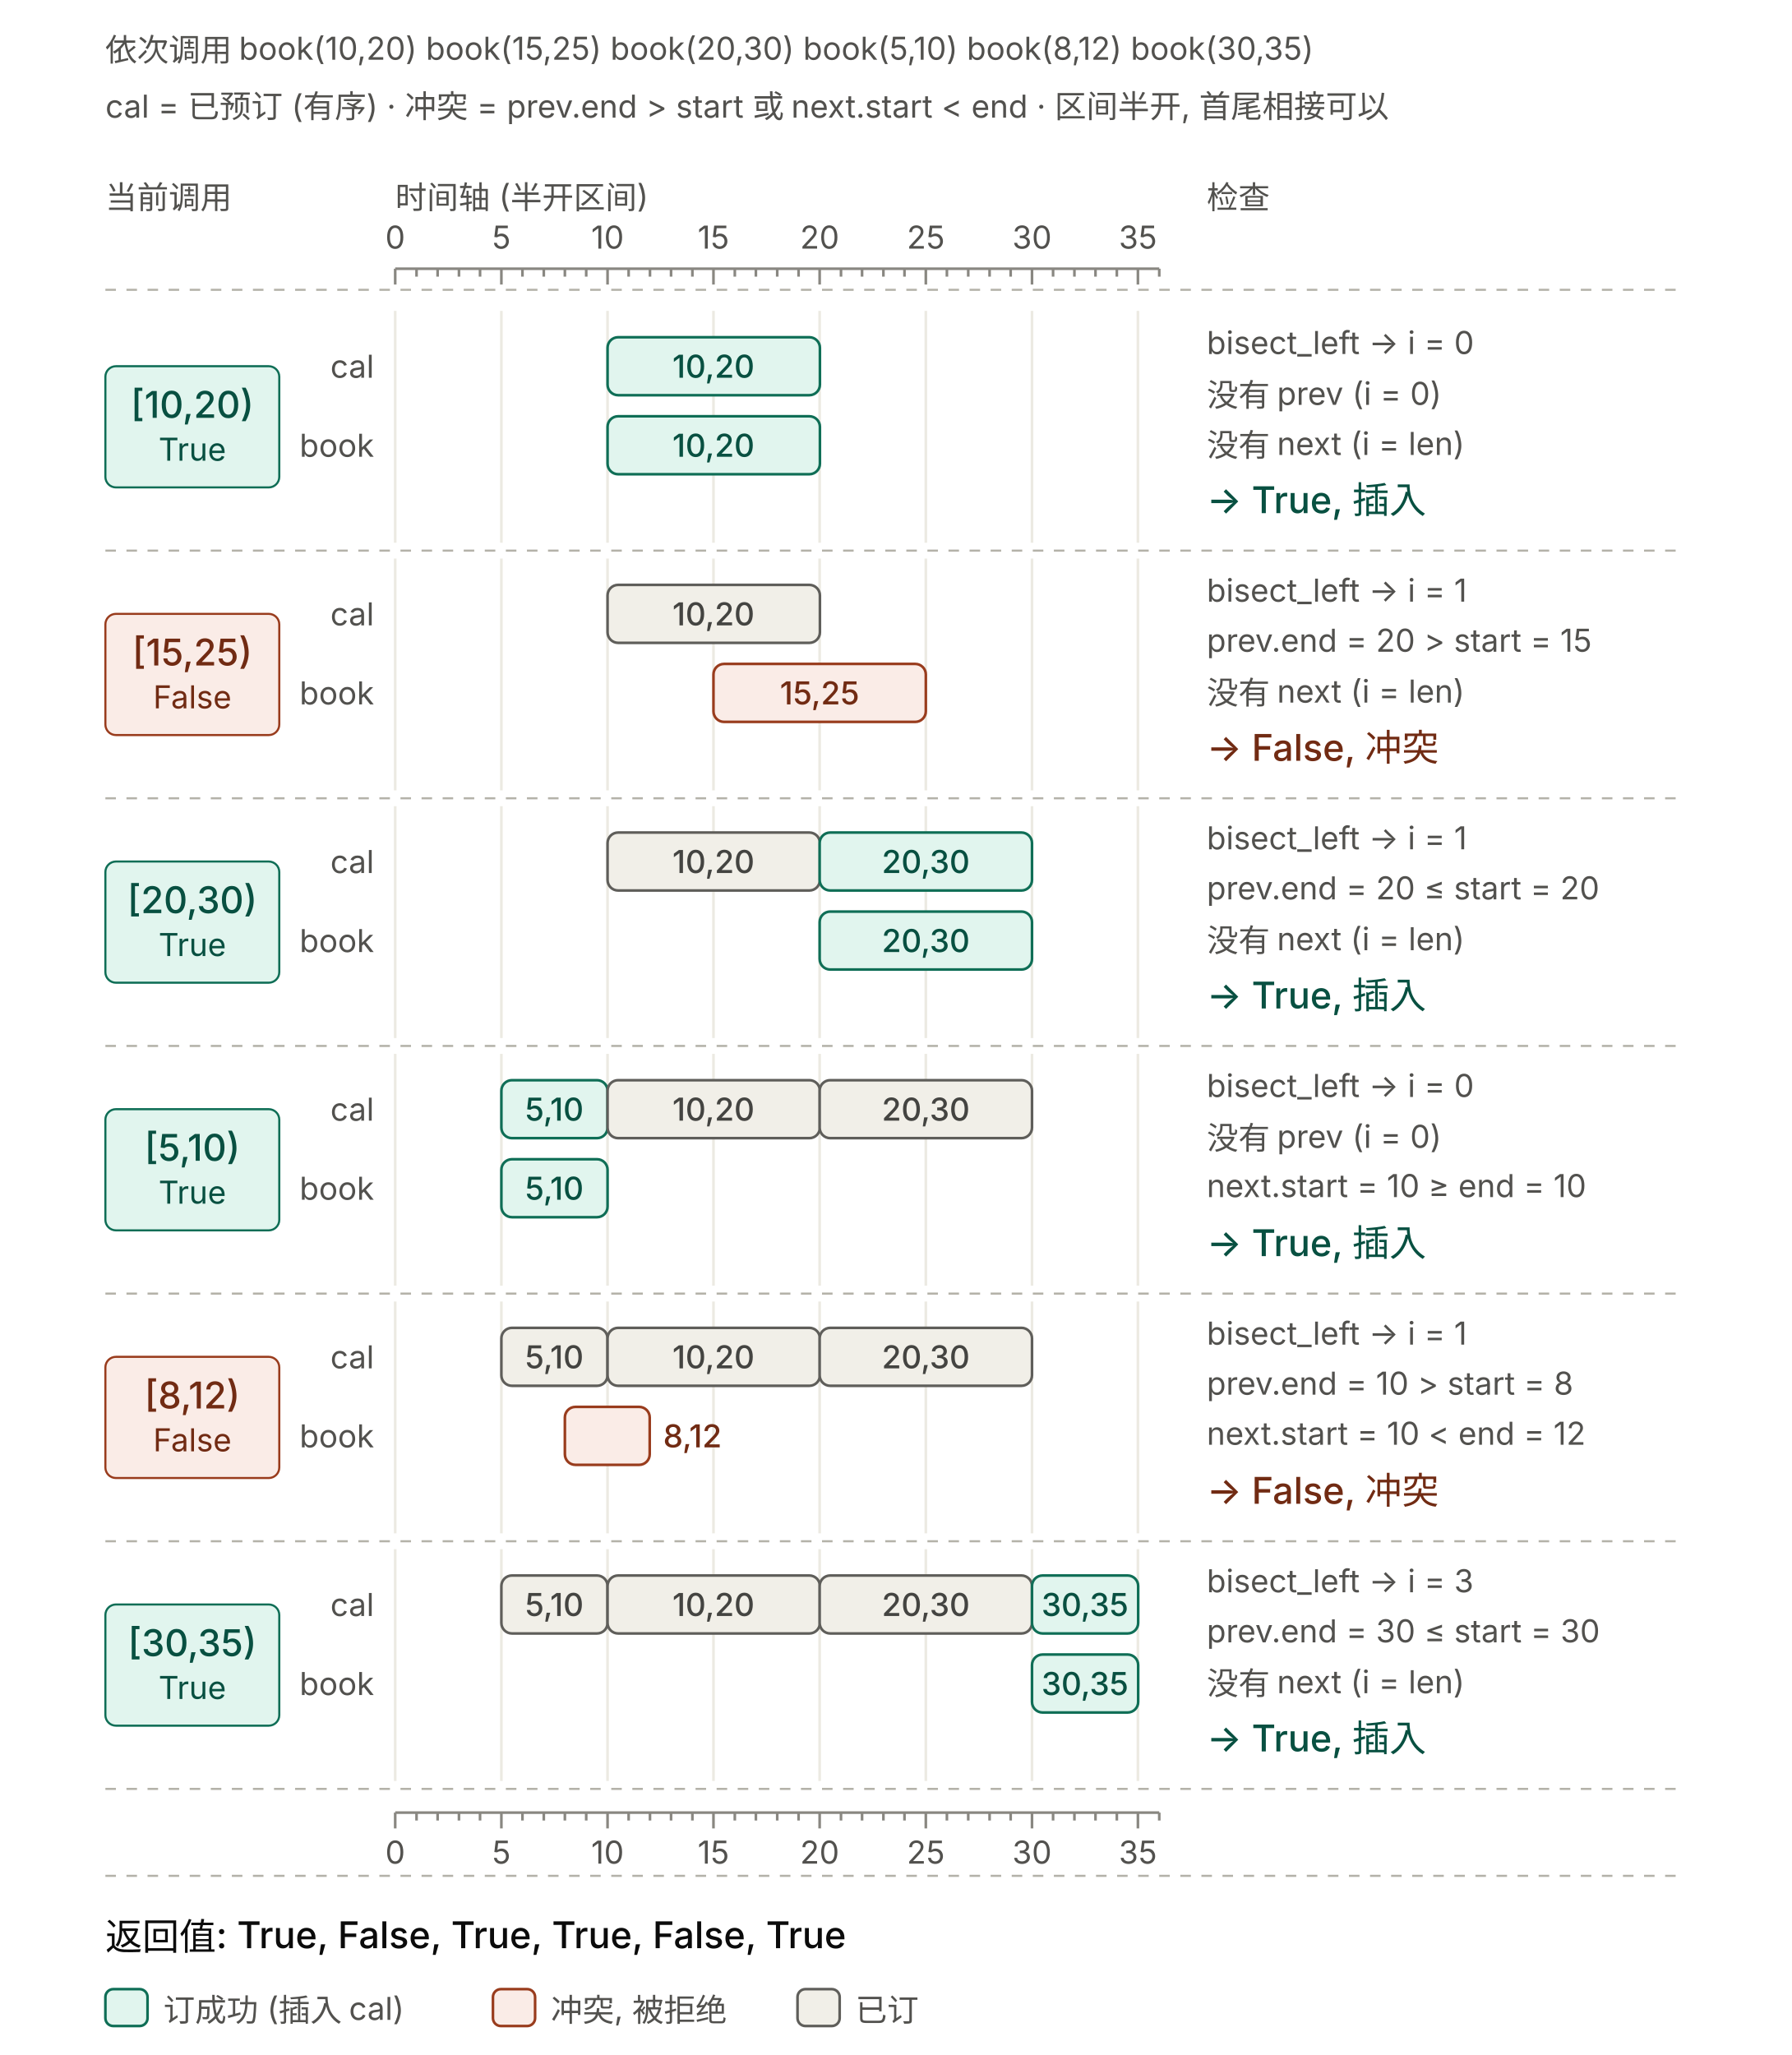
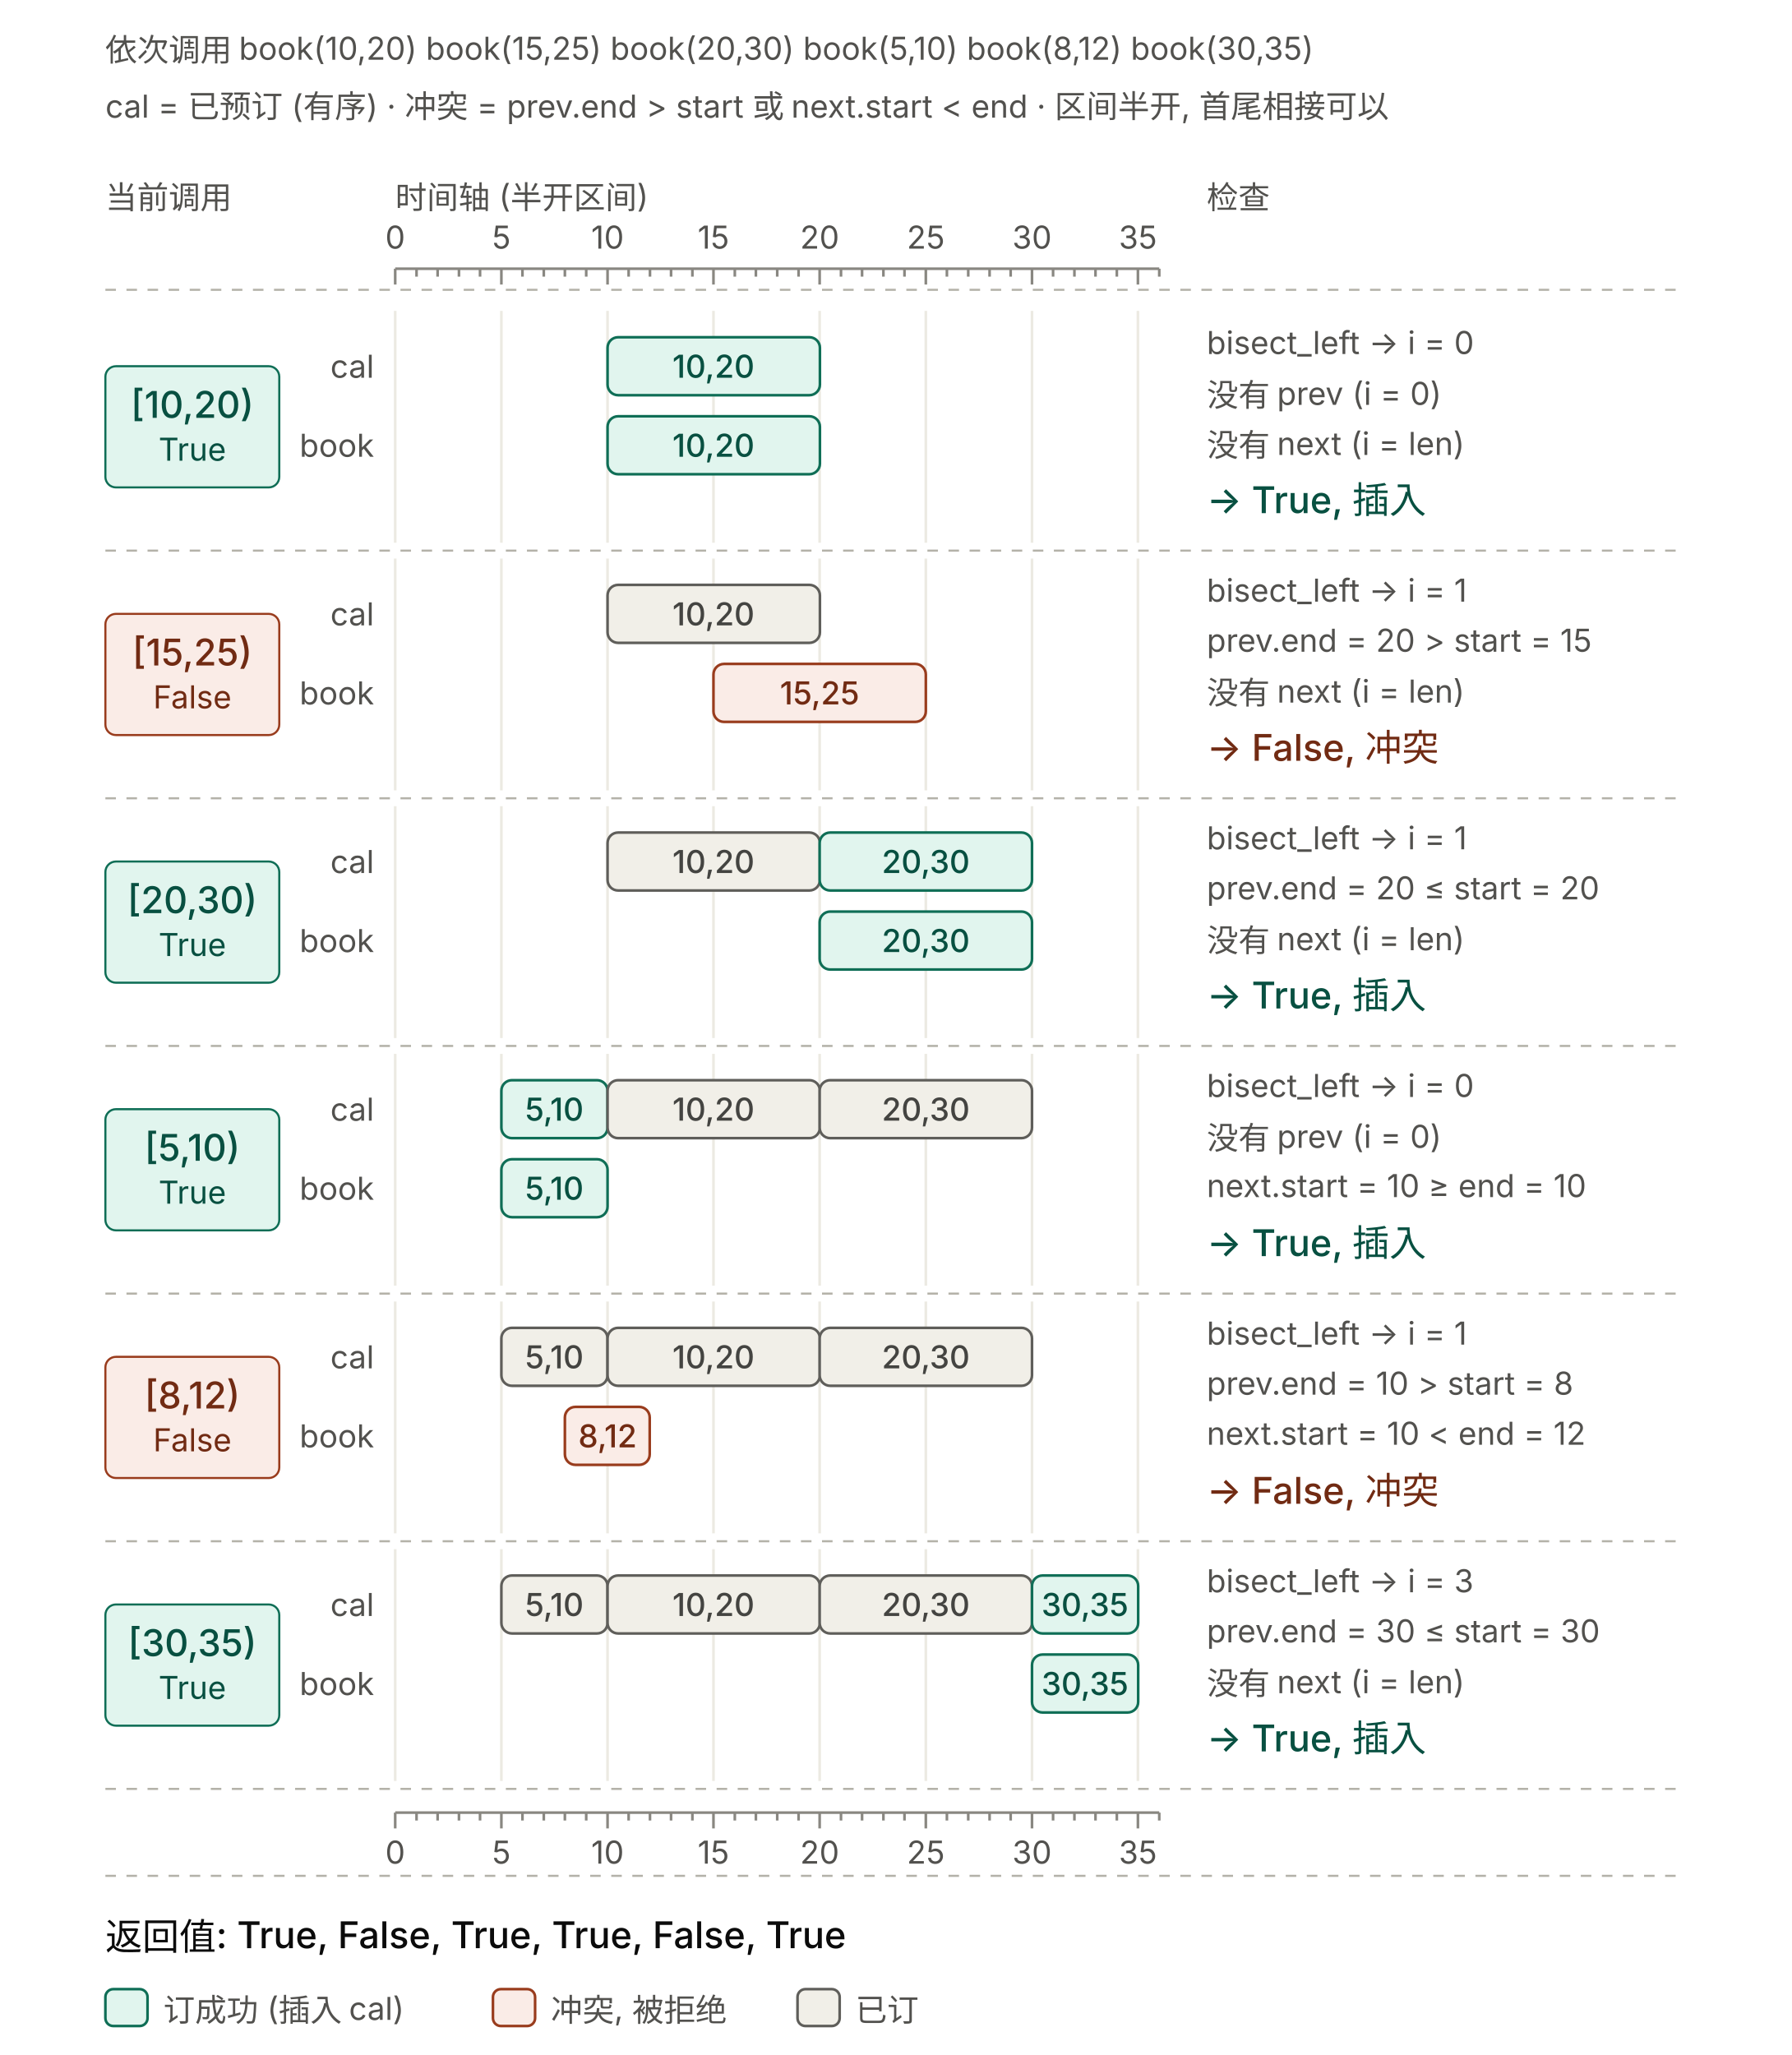
<svg xmlns="http://www.w3.org/2000/svg" width="100%" viewBox="0 0 680 780" role="img" font-family="ui-sans-serif, system-ui, -apple-system, &quot;PingFang SC&quot;, sans-serif">
  <defs>
    <marker id="f19-g" viewBox="0 0 10 10" refX="8" refY="5" markerWidth="6" markerHeight="6" orient="auto">
      <path d="M2 1L8 5L2 9" fill="none" stroke="#52514E" stroke-width="1.5" stroke-linecap="round" stroke-linejoin="round" />
    </marker>
    <marker id="f19-r" viewBox="0 0 10 10" refX="8" refY="5" markerWidth="6" markerHeight="6" orient="auto">
      <path d="M2 1L8 5L2 9" fill="none" stroke="#D85A30" stroke-width="1.5" stroke-linecap="round" stroke-linejoin="round" />
    </marker>
    <marker id="f19-a" viewBox="0 0 10 10" refX="8" refY="5" markerWidth="6" markerHeight="6" orient="auto">
      <path d="M2 1L8 5L2 9" fill="none" stroke="#C07A0A" stroke-width="1.5" stroke-linecap="round" stroke-linejoin="round" />
    </marker>
    <marker id="f19-n" viewBox="0 0 10 10" refX="8" refY="5" markerWidth="6" markerHeight="6" orient="auto">
      <path d="M2 1L8 5L2 9" fill="none" stroke="#0F6E56" stroke-width="1.5" stroke-linecap="round" stroke-linejoin="round" />
    </marker>
  </defs>
  <text x="40" y="18" text-anchor="start" dominant-baseline="central" font-size="12" font-weight="400" fill="#52514E">依次调用 book(10,20) book(15,25) book(20,30) book(5,10) book(8,12) book(30,35)</text>
  <text x="40" y="38" text-anchor="start" dominant-baseline="central" font-size="12" font-weight="400" fill="#52514E">cal = 已预订 (有序) · 冲突 = prev.end &gt; start 或 next.start &lt; end · 区间半开, 首尾相接可以</text>
  <text x="40" y="74" text-anchor="start" dominant-baseline="central" font-size="12" font-weight="400" fill="#52514E">当前调用</text>
  <text x="150" y="74" text-anchor="start" dominant-baseline="central" font-size="12" font-weight="400" fill="#52514E">时间轴 (半开区间)</text>
  <text x="458" y="74" text-anchor="start" dominant-baseline="central" font-size="12" font-weight="400" fill="#52514E">检查</text>
  <line x1="150" y1="102" x2="440" y2="102" stroke="#898781" stroke-width="1" />
  <line x1="150" y1="102" x2="150" y2="108" stroke="#898781" stroke-width="1" />
  <text x="150" y="90" text-anchor="middle" dominant-baseline="central" font-size="12" font-weight="400" fill="#52514E">0</text>
  <line x1="158.1" y1="102" x2="158.1" y2="105" stroke="#898781" stroke-width="1" />
  <line x1="166.1" y1="102" x2="166.1" y2="105" stroke="#898781" stroke-width="1" />
  <line x1="174.2" y1="102" x2="174.2" y2="105" stroke="#898781" stroke-width="1" />
  <line x1="182.2" y1="102" x2="182.2" y2="105" stroke="#898781" stroke-width="1" />
  <line x1="190.3" y1="102" x2="190.3" y2="108" stroke="#898781" stroke-width="1" />
  <text x="190.3" y="90" text-anchor="middle" dominant-baseline="central" font-size="12" font-weight="400" fill="#52514E">5</text>
  <line x1="198.3" y1="102" x2="198.3" y2="105" stroke="#898781" stroke-width="1" />
  <line x1="206.4" y1="102" x2="206.4" y2="105" stroke="#898781" stroke-width="1" />
  <line x1="214.4" y1="102" x2="214.4" y2="105" stroke="#898781" stroke-width="1" />
  <line x1="222.5" y1="102" x2="222.5" y2="105" stroke="#898781" stroke-width="1" />
  <line x1="230.6" y1="102" x2="230.6" y2="108" stroke="#898781" stroke-width="1" />
  <text x="230.6" y="90" text-anchor="middle" dominant-baseline="central" font-size="12" font-weight="400" fill="#52514E">10</text>
  <line x1="238.6" y1="102" x2="238.6" y2="105" stroke="#898781" stroke-width="1" />
  <line x1="246.7" y1="102" x2="246.7" y2="105" stroke="#898781" stroke-width="1" />
  <line x1="254.7" y1="102" x2="254.7" y2="105" stroke="#898781" stroke-width="1" />
  <line x1="262.8" y1="102" x2="262.8" y2="105" stroke="#898781" stroke-width="1" />
  <line x1="270.8" y1="102" x2="270.8" y2="108" stroke="#898781" stroke-width="1" />
  <text x="270.8" y="90" text-anchor="middle" dominant-baseline="central" font-size="12" font-weight="400" fill="#52514E">15</text>
  <line x1="278.9" y1="102" x2="278.9" y2="105" stroke="#898781" stroke-width="1" />
  <line x1="286.9" y1="102" x2="286.9" y2="105" stroke="#898781" stroke-width="1" />
  <line x1="295" y1="102" x2="295" y2="105" stroke="#898781" stroke-width="1" />
  <line x1="303.1" y1="102" x2="303.1" y2="105" stroke="#898781" stroke-width="1" />
  <line x1="311.1" y1="102" x2="311.1" y2="108" stroke="#898781" stroke-width="1" />
  <text x="311.1" y="90" text-anchor="middle" dominant-baseline="central" font-size="12" font-weight="400" fill="#52514E">20</text>
  <line x1="319.2" y1="102" x2="319.2" y2="105" stroke="#898781" stroke-width="1" />
  <line x1="327.2" y1="102" x2="327.2" y2="105" stroke="#898781" stroke-width="1" />
  <line x1="335.3" y1="102" x2="335.3" y2="105" stroke="#898781" stroke-width="1" />
  <line x1="343.3" y1="102" x2="343.3" y2="105" stroke="#898781" stroke-width="1" />
  <line x1="351.4" y1="102" x2="351.4" y2="108" stroke="#898781" stroke-width="1" />
  <text x="351.4" y="90" text-anchor="middle" dominant-baseline="central" font-size="12" font-weight="400" fill="#52514E">25</text>
  <line x1="359.4" y1="102" x2="359.4" y2="105" stroke="#898781" stroke-width="1" />
  <line x1="367.5" y1="102" x2="367.5" y2="105" stroke="#898781" stroke-width="1" />
  <line x1="375.6" y1="102" x2="375.6" y2="105" stroke="#898781" stroke-width="1" />
  <line x1="383.6" y1="102" x2="383.6" y2="105" stroke="#898781" stroke-width="1" />
  <line x1="391.7" y1="102" x2="391.7" y2="108" stroke="#898781" stroke-width="1" />
  <text x="391.7" y="90" text-anchor="middle" dominant-baseline="central" font-size="12" font-weight="400" fill="#52514E">30</text>
  <line x1="399.7" y1="102" x2="399.7" y2="105" stroke="#898781" stroke-width="1" />
  <line x1="407.8" y1="102" x2="407.8" y2="105" stroke="#898781" stroke-width="1" />
  <line x1="415.8" y1="102" x2="415.8" y2="105" stroke="#898781" stroke-width="1" />
  <line x1="423.9" y1="102" x2="423.9" y2="105" stroke="#898781" stroke-width="1" />
  <line x1="431.9" y1="102" x2="431.9" y2="108" stroke="#898781" stroke-width="1" />
  <text x="431.9" y="90" text-anchor="middle" dominant-baseline="central" font-size="12" font-weight="400" fill="#52514E">35</text>
  <line x1="440" y1="102" x2="440" y2="105" stroke="#898781" stroke-width="1" />
  <line x1="40" y1="110" x2="640" y2="110" stroke="#B4B2A9" stroke-width="0.8" stroke-dasharray="4 4" />
  <line x1="150" y1="118" x2="150" y2="206" stroke="#ECEAE2" stroke-width="1" />
  <line x1="190.3" y1="118" x2="190.3" y2="206" stroke="#ECEAE2" stroke-width="1" />
  <line x1="230.6" y1="118" x2="230.6" y2="206" stroke="#ECEAE2" stroke-width="1" />
  <line x1="270.8" y1="118" x2="270.8" y2="206" stroke="#ECEAE2" stroke-width="1" />
  <line x1="311.1" y1="118" x2="311.1" y2="206" stroke="#ECEAE2" stroke-width="1" />
  <line x1="351.4" y1="118" x2="351.4" y2="206" stroke="#ECEAE2" stroke-width="1" />
  <line x1="391.7" y1="118" x2="391.7" y2="206" stroke="#ECEAE2" stroke-width="1" />
  <line x1="431.9" y1="118" x2="431.9" y2="206" stroke="#ECEAE2" stroke-width="1" />
  <rect x="40" y="139" width="66" height="46" rx="4" fill="#E1F5EE" stroke="#0F6E56" stroke-width="0.8" />
  <text x="73" y="153.5" text-anchor="middle" dominant-baseline="central" font-size="14" font-weight="500" fill="#085041">[10,20)</text>
  <text x="73" y="170.5" text-anchor="middle" dominant-baseline="central" font-size="12" font-weight="400" fill="#085041">True</text>
  <text x="142" y="139" text-anchor="end" dominant-baseline="central" font-size="12" font-weight="400" fill="#52514E">cal</text>
  <rect x="230.6" y="128" width="80.6" height="22" rx="4" fill="#E1F5EE" stroke="#0F6E56" stroke-width="1" />
  <text x="270.8" y="139" text-anchor="middle" dominant-baseline="central" font-size="12" font-weight="500" fill="#085041">10,20</text>
  <text x="142" y="169" text-anchor="end" dominant-baseline="central" font-size="12" font-weight="400" fill="#52514E">book</text>
  <rect x="230.6" y="158" width="80.6" height="22" rx="4" fill="#E1F5EE" stroke="#0F6E56" stroke-width="1" />
  <text x="270.8" y="169" text-anchor="middle" dominant-baseline="central" font-size="12" font-weight="500" fill="#085041">10,20</text>
  <text x="458" y="130" text-anchor="start" dominant-baseline="central" font-size="12" font-weight="400" fill="#52514E">bisect_left → i = 0</text>
  <text x="458" y="149" text-anchor="start" dominant-baseline="central" font-size="12" font-weight="400" fill="#52514E">没有 prev (i = 0)</text>
  <text x="458" y="168" text-anchor="start" dominant-baseline="central" font-size="12" font-weight="400" fill="#52514E">没有 next (i = len)</text>
  <text x="458" y="187" text-anchor="start" dominant-baseline="central" font-size="14" font-weight="500" fill="#085041">→ True, 插入</text>
  <line x1="40" y1="209" x2="640" y2="209" stroke="#B4B2A9" stroke-width="0.8" stroke-dasharray="4 4" />
  <line x1="150" y1="212" x2="150" y2="300" stroke="#ECEAE2" stroke-width="1" />
  <line x1="190.3" y1="212" x2="190.3" y2="300" stroke="#ECEAE2" stroke-width="1" />
  <line x1="230.6" y1="212" x2="230.6" y2="300" stroke="#ECEAE2" stroke-width="1" />
  <line x1="270.8" y1="212" x2="270.8" y2="300" stroke="#ECEAE2" stroke-width="1" />
  <line x1="311.1" y1="212" x2="311.1" y2="300" stroke="#ECEAE2" stroke-width="1" />
  <line x1="351.4" y1="212" x2="351.4" y2="300" stroke="#ECEAE2" stroke-width="1" />
  <line x1="391.7" y1="212" x2="391.7" y2="300" stroke="#ECEAE2" stroke-width="1" />
  <line x1="431.9" y1="212" x2="431.9" y2="300" stroke="#ECEAE2" stroke-width="1" />
  <rect x="40" y="233" width="66" height="46" rx="4" fill="#FAECE7" stroke="#993C1D" stroke-width="0.8" />
  <text x="73" y="247.5" text-anchor="middle" dominant-baseline="central" font-size="14" font-weight="500" fill="#712B13">[15,25)</text>
  <text x="73" y="264.5" text-anchor="middle" dominant-baseline="central" font-size="12" font-weight="400" fill="#712B13">False</text>
  <text x="142" y="233" text-anchor="end" dominant-baseline="central" font-size="12" font-weight="400" fill="#52514E">cal</text>
  <rect x="230.6" y="222" width="80.6" height="22" rx="4" fill="#F1EFE8" stroke="#5F5E5A" stroke-width="1" />
  <text x="270.8" y="233" text-anchor="middle" dominant-baseline="central" font-size="12" font-weight="500" fill="#444441">10,20</text>
  <text x="142" y="263" text-anchor="end" dominant-baseline="central" font-size="12" font-weight="400" fill="#52514E">book</text>
  <rect x="270.8" y="252" width="80.6" height="22" rx="4" fill="#FAECE7" stroke="#993C1D" stroke-width="1" />
  <text x="311.1" y="263" text-anchor="middle" dominant-baseline="central" font-size="12" font-weight="500" fill="#712B13">15,25</text>
  <text x="458" y="224" text-anchor="start" dominant-baseline="central" font-size="12" font-weight="400" fill="#52514E">bisect_left → i = 1</text>
  <text x="458" y="243" text-anchor="start" dominant-baseline="central" font-size="12" font-weight="400" fill="#52514E">prev.end = 20 &gt; start = 15</text>
  <text x="458" y="262" text-anchor="start" dominant-baseline="central" font-size="12" font-weight="400" fill="#52514E">没有 next (i = len)</text>
  <text x="458" y="281" text-anchor="start" dominant-baseline="central" font-size="14" font-weight="500" fill="#712B13">→ False, 冲突</text>
  <line x1="40" y1="303" x2="640" y2="303" stroke="#B4B2A9" stroke-width="0.8" stroke-dasharray="4 4" />
  <line x1="150" y1="306" x2="150" y2="394" stroke="#ECEAE2" stroke-width="1" />
  <line x1="190.3" y1="306" x2="190.3" y2="394" stroke="#ECEAE2" stroke-width="1" />
  <line x1="230.6" y1="306" x2="230.6" y2="394" stroke="#ECEAE2" stroke-width="1" />
  <line x1="270.8" y1="306" x2="270.8" y2="394" stroke="#ECEAE2" stroke-width="1" />
  <line x1="311.1" y1="306" x2="311.1" y2="394" stroke="#ECEAE2" stroke-width="1" />
  <line x1="351.4" y1="306" x2="351.4" y2="394" stroke="#ECEAE2" stroke-width="1" />
  <line x1="391.7" y1="306" x2="391.7" y2="394" stroke="#ECEAE2" stroke-width="1" />
  <line x1="431.9" y1="306" x2="431.9" y2="394" stroke="#ECEAE2" stroke-width="1" />
  <rect x="40" y="327" width="66" height="46" rx="4" fill="#E1F5EE" stroke="#0F6E56" stroke-width="0.8" />
  <text x="73" y="341.5" text-anchor="middle" dominant-baseline="central" font-size="14" font-weight="500" fill="#085041">[20,30)</text>
  <text x="73" y="358.5" text-anchor="middle" dominant-baseline="central" font-size="12" font-weight="400" fill="#085041">True</text>
  <text x="142" y="327" text-anchor="end" dominant-baseline="central" font-size="12" font-weight="400" fill="#52514E">cal</text>
  <rect x="230.6" y="316" width="80.6" height="22" rx="4" fill="#F1EFE8" stroke="#5F5E5A" stroke-width="1" />
  <text x="270.8" y="327" text-anchor="middle" dominant-baseline="central" font-size="12" font-weight="500" fill="#444441">10,20</text>
  <rect x="311.1" y="316" width="80.6" height="22" rx="4" fill="#E1F5EE" stroke="#0F6E56" stroke-width="1" />
  <text x="351.4" y="327" text-anchor="middle" dominant-baseline="central" font-size="12" font-weight="500" fill="#085041">20,30</text>
  <text x="142" y="357" text-anchor="end" dominant-baseline="central" font-size="12" font-weight="400" fill="#52514E">book</text>
  <rect x="311.1" y="346" width="80.6" height="22" rx="4" fill="#E1F5EE" stroke="#0F6E56" stroke-width="1" />
  <text x="351.4" y="357" text-anchor="middle" dominant-baseline="central" font-size="12" font-weight="500" fill="#085041">20,30</text>
  <text x="458" y="318" text-anchor="start" dominant-baseline="central" font-size="12" font-weight="400" fill="#52514E">bisect_left → i = 1</text>
  <text x="458" y="337" text-anchor="start" dominant-baseline="central" font-size="12" font-weight="400" fill="#52514E">prev.end = 20 ≤ start = 20</text>
  <text x="458" y="356" text-anchor="start" dominant-baseline="central" font-size="12" font-weight="400" fill="#52514E">没有 next (i = len)</text>
  <text x="458" y="375" text-anchor="start" dominant-baseline="central" font-size="14" font-weight="500" fill="#085041">→ True, 插入</text>
  <line x1="40" y1="397" x2="640" y2="397" stroke="#B4B2A9" stroke-width="0.8" stroke-dasharray="4 4" />
  <line x1="150" y1="400" x2="150" y2="488" stroke="#ECEAE2" stroke-width="1" />
  <line x1="190.3" y1="400" x2="190.3" y2="488" stroke="#ECEAE2" stroke-width="1" />
  <line x1="230.6" y1="400" x2="230.6" y2="488" stroke="#ECEAE2" stroke-width="1" />
  <line x1="270.8" y1="400" x2="270.8" y2="488" stroke="#ECEAE2" stroke-width="1" />
  <line x1="311.1" y1="400" x2="311.1" y2="488" stroke="#ECEAE2" stroke-width="1" />
  <line x1="351.4" y1="400" x2="351.4" y2="488" stroke="#ECEAE2" stroke-width="1" />
  <line x1="391.7" y1="400" x2="391.7" y2="488" stroke="#ECEAE2" stroke-width="1" />
  <line x1="431.9" y1="400" x2="431.9" y2="488" stroke="#ECEAE2" stroke-width="1" />
  <rect x="40" y="421" width="66" height="46" rx="4" fill="#E1F5EE" stroke="#0F6E56" stroke-width="0.8" />
  <text x="73" y="435.5" text-anchor="middle" dominant-baseline="central" font-size="14" font-weight="500" fill="#085041">[5,10)</text>
  <text x="73" y="452.5" text-anchor="middle" dominant-baseline="central" font-size="12" font-weight="400" fill="#085041">True</text>
  <text x="142" y="421" text-anchor="end" dominant-baseline="central" font-size="12" font-weight="400" fill="#52514E">cal</text>
  <rect x="190.3" y="410" width="40.3" height="22" rx="4" fill="#E1F5EE" stroke="#0F6E56" stroke-width="1" />
  <text x="210.4" y="421" text-anchor="middle" dominant-baseline="central" font-size="12" font-weight="500" fill="#085041">5,10</text>
  <rect x="230.6" y="410" width="80.6" height="22" rx="4" fill="#F1EFE8" stroke="#5F5E5A" stroke-width="1" />
  <text x="270.8" y="421" text-anchor="middle" dominant-baseline="central" font-size="12" font-weight="500" fill="#444441">10,20</text>
  <rect x="311.1" y="410" width="80.6" height="22" rx="4" fill="#F1EFE8" stroke="#5F5E5A" stroke-width="1" />
  <text x="351.4" y="421" text-anchor="middle" dominant-baseline="central" font-size="12" font-weight="500" fill="#444441">20,30</text>
  <text x="142" y="451" text-anchor="end" dominant-baseline="central" font-size="12" font-weight="400" fill="#52514E">book</text>
  <rect x="190.3" y="440" width="40.3" height="22" rx="4" fill="#E1F5EE" stroke="#0F6E56" stroke-width="1" />
  <text x="210.4" y="451" text-anchor="middle" dominant-baseline="central" font-size="12" font-weight="500" fill="#085041">5,10</text>
  <text x="458" y="412" text-anchor="start" dominant-baseline="central" font-size="12" font-weight="400" fill="#52514E">bisect_left → i = 0</text>
  <text x="458" y="431" text-anchor="start" dominant-baseline="central" font-size="12" font-weight="400" fill="#52514E">没有 prev (i = 0)</text>
  <text x="458" y="450" text-anchor="start" dominant-baseline="central" font-size="12" font-weight="400" fill="#52514E">next.start = 10 ≥ end = 10</text>
  <text x="458" y="469" text-anchor="start" dominant-baseline="central" font-size="14" font-weight="500" fill="#085041">→ True, 插入</text>
  <line x1="40" y1="491" x2="640" y2="491" stroke="#B4B2A9" stroke-width="0.8" stroke-dasharray="4 4" />
  <line x1="150" y1="494" x2="150" y2="582" stroke="#ECEAE2" stroke-width="1" />
  <line x1="190.3" y1="494" x2="190.3" y2="582" stroke="#ECEAE2" stroke-width="1" />
  <line x1="230.6" y1="494" x2="230.6" y2="582" stroke="#ECEAE2" stroke-width="1" />
  <line x1="270.8" y1="494" x2="270.8" y2="582" stroke="#ECEAE2" stroke-width="1" />
  <line x1="311.1" y1="494" x2="311.1" y2="582" stroke="#ECEAE2" stroke-width="1" />
  <line x1="351.4" y1="494" x2="351.4" y2="582" stroke="#ECEAE2" stroke-width="1" />
  <line x1="391.7" y1="494" x2="391.7" y2="582" stroke="#ECEAE2" stroke-width="1" />
  <line x1="431.9" y1="494" x2="431.9" y2="582" stroke="#ECEAE2" stroke-width="1" />
  <rect x="40" y="515" width="66" height="46" rx="4" fill="#FAECE7" stroke="#993C1D" stroke-width="0.8" />
  <text x="73" y="529.5" text-anchor="middle" dominant-baseline="central" font-size="14" font-weight="500" fill="#712B13">[8,12)</text>
  <text x="73" y="546.5" text-anchor="middle" dominant-baseline="central" font-size="12" font-weight="400" fill="#712B13">False</text>
  <text x="142" y="515" text-anchor="end" dominant-baseline="central" font-size="12" font-weight="400" fill="#52514E">cal</text>
  <rect x="190.3" y="504" width="40.3" height="22" rx="4" fill="#F1EFE8" stroke="#5F5E5A" stroke-width="1" />
  <text x="210.4" y="515" text-anchor="middle" dominant-baseline="central" font-size="12" font-weight="500" fill="#444441">5,10</text>
  <rect x="230.6" y="504" width="80.6" height="22" rx="4" fill="#F1EFE8" stroke="#5F5E5A" stroke-width="1" />
  <text x="270.8" y="515" text-anchor="middle" dominant-baseline="central" font-size="12" font-weight="500" fill="#444441">10,20</text>
  <rect x="311.1" y="504" width="80.6" height="22" rx="4" fill="#F1EFE8" stroke="#5F5E5A" stroke-width="1" />
  <text x="351.4" y="515" text-anchor="middle" dominant-baseline="central" font-size="12" font-weight="500" fill="#444441">20,30</text>
  <text x="142" y="545" text-anchor="end" dominant-baseline="central" font-size="12" font-weight="400" fill="#52514E">book</text>
  <rect x="214.4" y="534" width="32.2" height="22" rx="4" fill="#FAECE7" stroke="#993C1D" stroke-width="1" />
-   <text x="251.7" y="545" text-anchor="start" dominant-baseline="central" font-size="12" font-weight="500" fill="#712B13">8,12</text>
+   <text x="230.6" y="545" text-anchor="middle" dominant-baseline="central" font-size="12" font-weight="500" fill="#712B13">8,12</text>
  <text x="458" y="506" text-anchor="start" dominant-baseline="central" font-size="12" font-weight="400" fill="#52514E">bisect_left → i = 1</text>
  <text x="458" y="525" text-anchor="start" dominant-baseline="central" font-size="12" font-weight="400" fill="#52514E">prev.end = 10 &gt; start = 8</text>
  <text x="458" y="544" text-anchor="start" dominant-baseline="central" font-size="12" font-weight="400" fill="#52514E">next.start = 10 &lt; end = 12</text>
  <text x="458" y="563" text-anchor="start" dominant-baseline="central" font-size="14" font-weight="500" fill="#712B13">→ False, 冲突</text>
  <line x1="40" y1="585" x2="640" y2="585" stroke="#B4B2A9" stroke-width="0.8" stroke-dasharray="4 4" />
  <line x1="150" y1="588" x2="150" y2="676" stroke="#ECEAE2" stroke-width="1" />
  <line x1="190.3" y1="588" x2="190.3" y2="676" stroke="#ECEAE2" stroke-width="1" />
  <line x1="230.6" y1="588" x2="230.6" y2="676" stroke="#ECEAE2" stroke-width="1" />
  <line x1="270.8" y1="588" x2="270.8" y2="676" stroke="#ECEAE2" stroke-width="1" />
  <line x1="311.1" y1="588" x2="311.1" y2="676" stroke="#ECEAE2" stroke-width="1" />
  <line x1="351.4" y1="588" x2="351.4" y2="676" stroke="#ECEAE2" stroke-width="1" />
  <line x1="391.7" y1="588" x2="391.7" y2="676" stroke="#ECEAE2" stroke-width="1" />
  <line x1="431.9" y1="588" x2="431.9" y2="676" stroke="#ECEAE2" stroke-width="1" />
  <rect x="40" y="609" width="66" height="46" rx="4" fill="#E1F5EE" stroke="#0F6E56" stroke-width="0.8" />
  <text x="73" y="623.5" text-anchor="middle" dominant-baseline="central" font-size="14" font-weight="500" fill="#085041">[30,35)</text>
  <text x="73" y="640.5" text-anchor="middle" dominant-baseline="central" font-size="12" font-weight="400" fill="#085041">True</text>
  <text x="142" y="609" text-anchor="end" dominant-baseline="central" font-size="12" font-weight="400" fill="#52514E">cal</text>
  <rect x="190.3" y="598" width="40.3" height="22" rx="4" fill="#F1EFE8" stroke="#5F5E5A" stroke-width="1" />
  <text x="210.4" y="609" text-anchor="middle" dominant-baseline="central" font-size="12" font-weight="500" fill="#444441">5,10</text>
  <rect x="230.6" y="598" width="80.6" height="22" rx="4" fill="#F1EFE8" stroke="#5F5E5A" stroke-width="1" />
  <text x="270.8" y="609" text-anchor="middle" dominant-baseline="central" font-size="12" font-weight="500" fill="#444441">10,20</text>
  <rect x="311.1" y="598" width="80.6" height="22" rx="4" fill="#F1EFE8" stroke="#5F5E5A" stroke-width="1" />
  <text x="351.4" y="609" text-anchor="middle" dominant-baseline="central" font-size="12" font-weight="500" fill="#444441">20,30</text>
  <rect x="391.7" y="598" width="40.3" height="22" rx="4" fill="#E1F5EE" stroke="#0F6E56" stroke-width="1" />
  <text x="411.8" y="609" text-anchor="middle" dominant-baseline="central" font-size="12" font-weight="500" fill="#085041">30,35</text>
  <text x="142" y="639" text-anchor="end" dominant-baseline="central" font-size="12" font-weight="400" fill="#52514E">book</text>
  <rect x="391.7" y="628" width="40.3" height="22" rx="4" fill="#E1F5EE" stroke="#0F6E56" stroke-width="1" />
  <text x="411.8" y="639" text-anchor="middle" dominant-baseline="central" font-size="12" font-weight="500" fill="#085041">30,35</text>
  <text x="458" y="600" text-anchor="start" dominant-baseline="central" font-size="12" font-weight="400" fill="#52514E">bisect_left → i = 3</text>
  <text x="458" y="619" text-anchor="start" dominant-baseline="central" font-size="12" font-weight="400" fill="#52514E">prev.end = 30 ≤ start = 30</text>
  <text x="458" y="638" text-anchor="start" dominant-baseline="central" font-size="12" font-weight="400" fill="#52514E">没有 next (i = len)</text>
  <text x="458" y="657" text-anchor="start" dominant-baseline="central" font-size="14" font-weight="500" fill="#085041">→ True, 插入</text>
  <line x1="40" y1="679" x2="640" y2="679" stroke="#B4B2A9" stroke-width="0.8" stroke-dasharray="4 4" />
  <line x1="150" y1="688" x2="440" y2="688" stroke="#898781" stroke-width="1" />
  <line x1="150" y1="688" x2="150" y2="694" stroke="#898781" stroke-width="1" />
  <text x="150" y="703" text-anchor="middle" dominant-baseline="central" font-size="12" font-weight="400" fill="#52514E">0</text>
  <line x1="158.1" y1="688" x2="158.1" y2="691" stroke="#898781" stroke-width="1" />
  <line x1="166.1" y1="688" x2="166.1" y2="691" stroke="#898781" stroke-width="1" />
  <line x1="174.2" y1="688" x2="174.2" y2="691" stroke="#898781" stroke-width="1" />
  <line x1="182.2" y1="688" x2="182.2" y2="691" stroke="#898781" stroke-width="1" />
  <line x1="190.3" y1="688" x2="190.3" y2="694" stroke="#898781" stroke-width="1" />
  <text x="190.3" y="703" text-anchor="middle" dominant-baseline="central" font-size="12" font-weight="400" fill="#52514E">5</text>
  <line x1="198.3" y1="688" x2="198.3" y2="691" stroke="#898781" stroke-width="1" />
  <line x1="206.4" y1="688" x2="206.4" y2="691" stroke="#898781" stroke-width="1" />
  <line x1="214.4" y1="688" x2="214.4" y2="691" stroke="#898781" stroke-width="1" />
  <line x1="222.5" y1="688" x2="222.5" y2="691" stroke="#898781" stroke-width="1" />
  <line x1="230.6" y1="688" x2="230.6" y2="694" stroke="#898781" stroke-width="1" />
  <text x="230.6" y="703" text-anchor="middle" dominant-baseline="central" font-size="12" font-weight="400" fill="#52514E">10</text>
  <line x1="238.6" y1="688" x2="238.6" y2="691" stroke="#898781" stroke-width="1" />
  <line x1="246.7" y1="688" x2="246.7" y2="691" stroke="#898781" stroke-width="1" />
  <line x1="254.7" y1="688" x2="254.7" y2="691" stroke="#898781" stroke-width="1" />
  <line x1="262.8" y1="688" x2="262.8" y2="691" stroke="#898781" stroke-width="1" />
  <line x1="270.8" y1="688" x2="270.8" y2="694" stroke="#898781" stroke-width="1" />
  <text x="270.8" y="703" text-anchor="middle" dominant-baseline="central" font-size="12" font-weight="400" fill="#52514E">15</text>
  <line x1="278.9" y1="688" x2="278.9" y2="691" stroke="#898781" stroke-width="1" />
  <line x1="286.9" y1="688" x2="286.9" y2="691" stroke="#898781" stroke-width="1" />
  <line x1="295" y1="688" x2="295" y2="691" stroke="#898781" stroke-width="1" />
  <line x1="303.1" y1="688" x2="303.1" y2="691" stroke="#898781" stroke-width="1" />
  <line x1="311.1" y1="688" x2="311.1" y2="694" stroke="#898781" stroke-width="1" />
  <text x="311.1" y="703" text-anchor="middle" dominant-baseline="central" font-size="12" font-weight="400" fill="#52514E">20</text>
  <line x1="319.2" y1="688" x2="319.2" y2="691" stroke="#898781" stroke-width="1" />
  <line x1="327.2" y1="688" x2="327.2" y2="691" stroke="#898781" stroke-width="1" />
  <line x1="335.3" y1="688" x2="335.3" y2="691" stroke="#898781" stroke-width="1" />
  <line x1="343.3" y1="688" x2="343.3" y2="691" stroke="#898781" stroke-width="1" />
  <line x1="351.4" y1="688" x2="351.4" y2="694" stroke="#898781" stroke-width="1" />
  <text x="351.4" y="703" text-anchor="middle" dominant-baseline="central" font-size="12" font-weight="400" fill="#52514E">25</text>
  <line x1="359.4" y1="688" x2="359.4" y2="691" stroke="#898781" stroke-width="1" />
  <line x1="367.5" y1="688" x2="367.5" y2="691" stroke="#898781" stroke-width="1" />
  <line x1="375.6" y1="688" x2="375.6" y2="691" stroke="#898781" stroke-width="1" />
  <line x1="383.6" y1="688" x2="383.6" y2="691" stroke="#898781" stroke-width="1" />
  <line x1="391.7" y1="688" x2="391.7" y2="694" stroke="#898781" stroke-width="1" />
  <text x="391.7" y="703" text-anchor="middle" dominant-baseline="central" font-size="12" font-weight="400" fill="#52514E">30</text>
  <line x1="399.7" y1="688" x2="399.7" y2="691" stroke="#898781" stroke-width="1" />
  <line x1="407.8" y1="688" x2="407.8" y2="691" stroke="#898781" stroke-width="1" />
  <line x1="415.8" y1="688" x2="415.8" y2="691" stroke="#898781" stroke-width="1" />
  <line x1="423.9" y1="688" x2="423.9" y2="691" stroke="#898781" stroke-width="1" />
  <line x1="431.9" y1="688" x2="431.9" y2="694" stroke="#898781" stroke-width="1" />
  <text x="431.9" y="703" text-anchor="middle" dominant-baseline="central" font-size="12" font-weight="400" fill="#52514E">35</text>
  <line x1="440" y1="688" x2="440" y2="691" stroke="#898781" stroke-width="1" />
  <line x1="40" y1="712" x2="640" y2="712" stroke="#B4B2A9" stroke-width="0.8" stroke-dasharray="4 4" />
  <text x="40" y="734" text-anchor="start" dominant-baseline="central" font-size="14" font-weight="500" fill="#0B0B0B">返回值: True, False, True, True, False, True</text>
  <rect x="40" y="755" width="16" height="14" rx="3" fill="#E1F5EE" stroke="#0F6E56" stroke-width="1" />
  <text x="62" y="762" text-anchor="start" dominant-baseline="central" font-size="12" font-weight="400" fill="#52514E">订成功 (插入 cal)</text>
  <rect x="187.1" y="755" width="16" height="14" rx="3" fill="#FAECE7" stroke="#993C1D" stroke-width="1" />
  <text x="209.1" y="762" text-anchor="start" dominant-baseline="central" font-size="12" font-weight="400" fill="#52514E">冲突, 被拒绝</text>
  <rect x="302.7" y="755" width="16" height="14" rx="3" fill="#F1EFE8" stroke="#5F5E5A" stroke-width="1" />
  <text x="324.7" y="762" text-anchor="start" dominant-baseline="central" font-size="12" font-weight="400" fill="#52514E">已订</text>
</svg>
